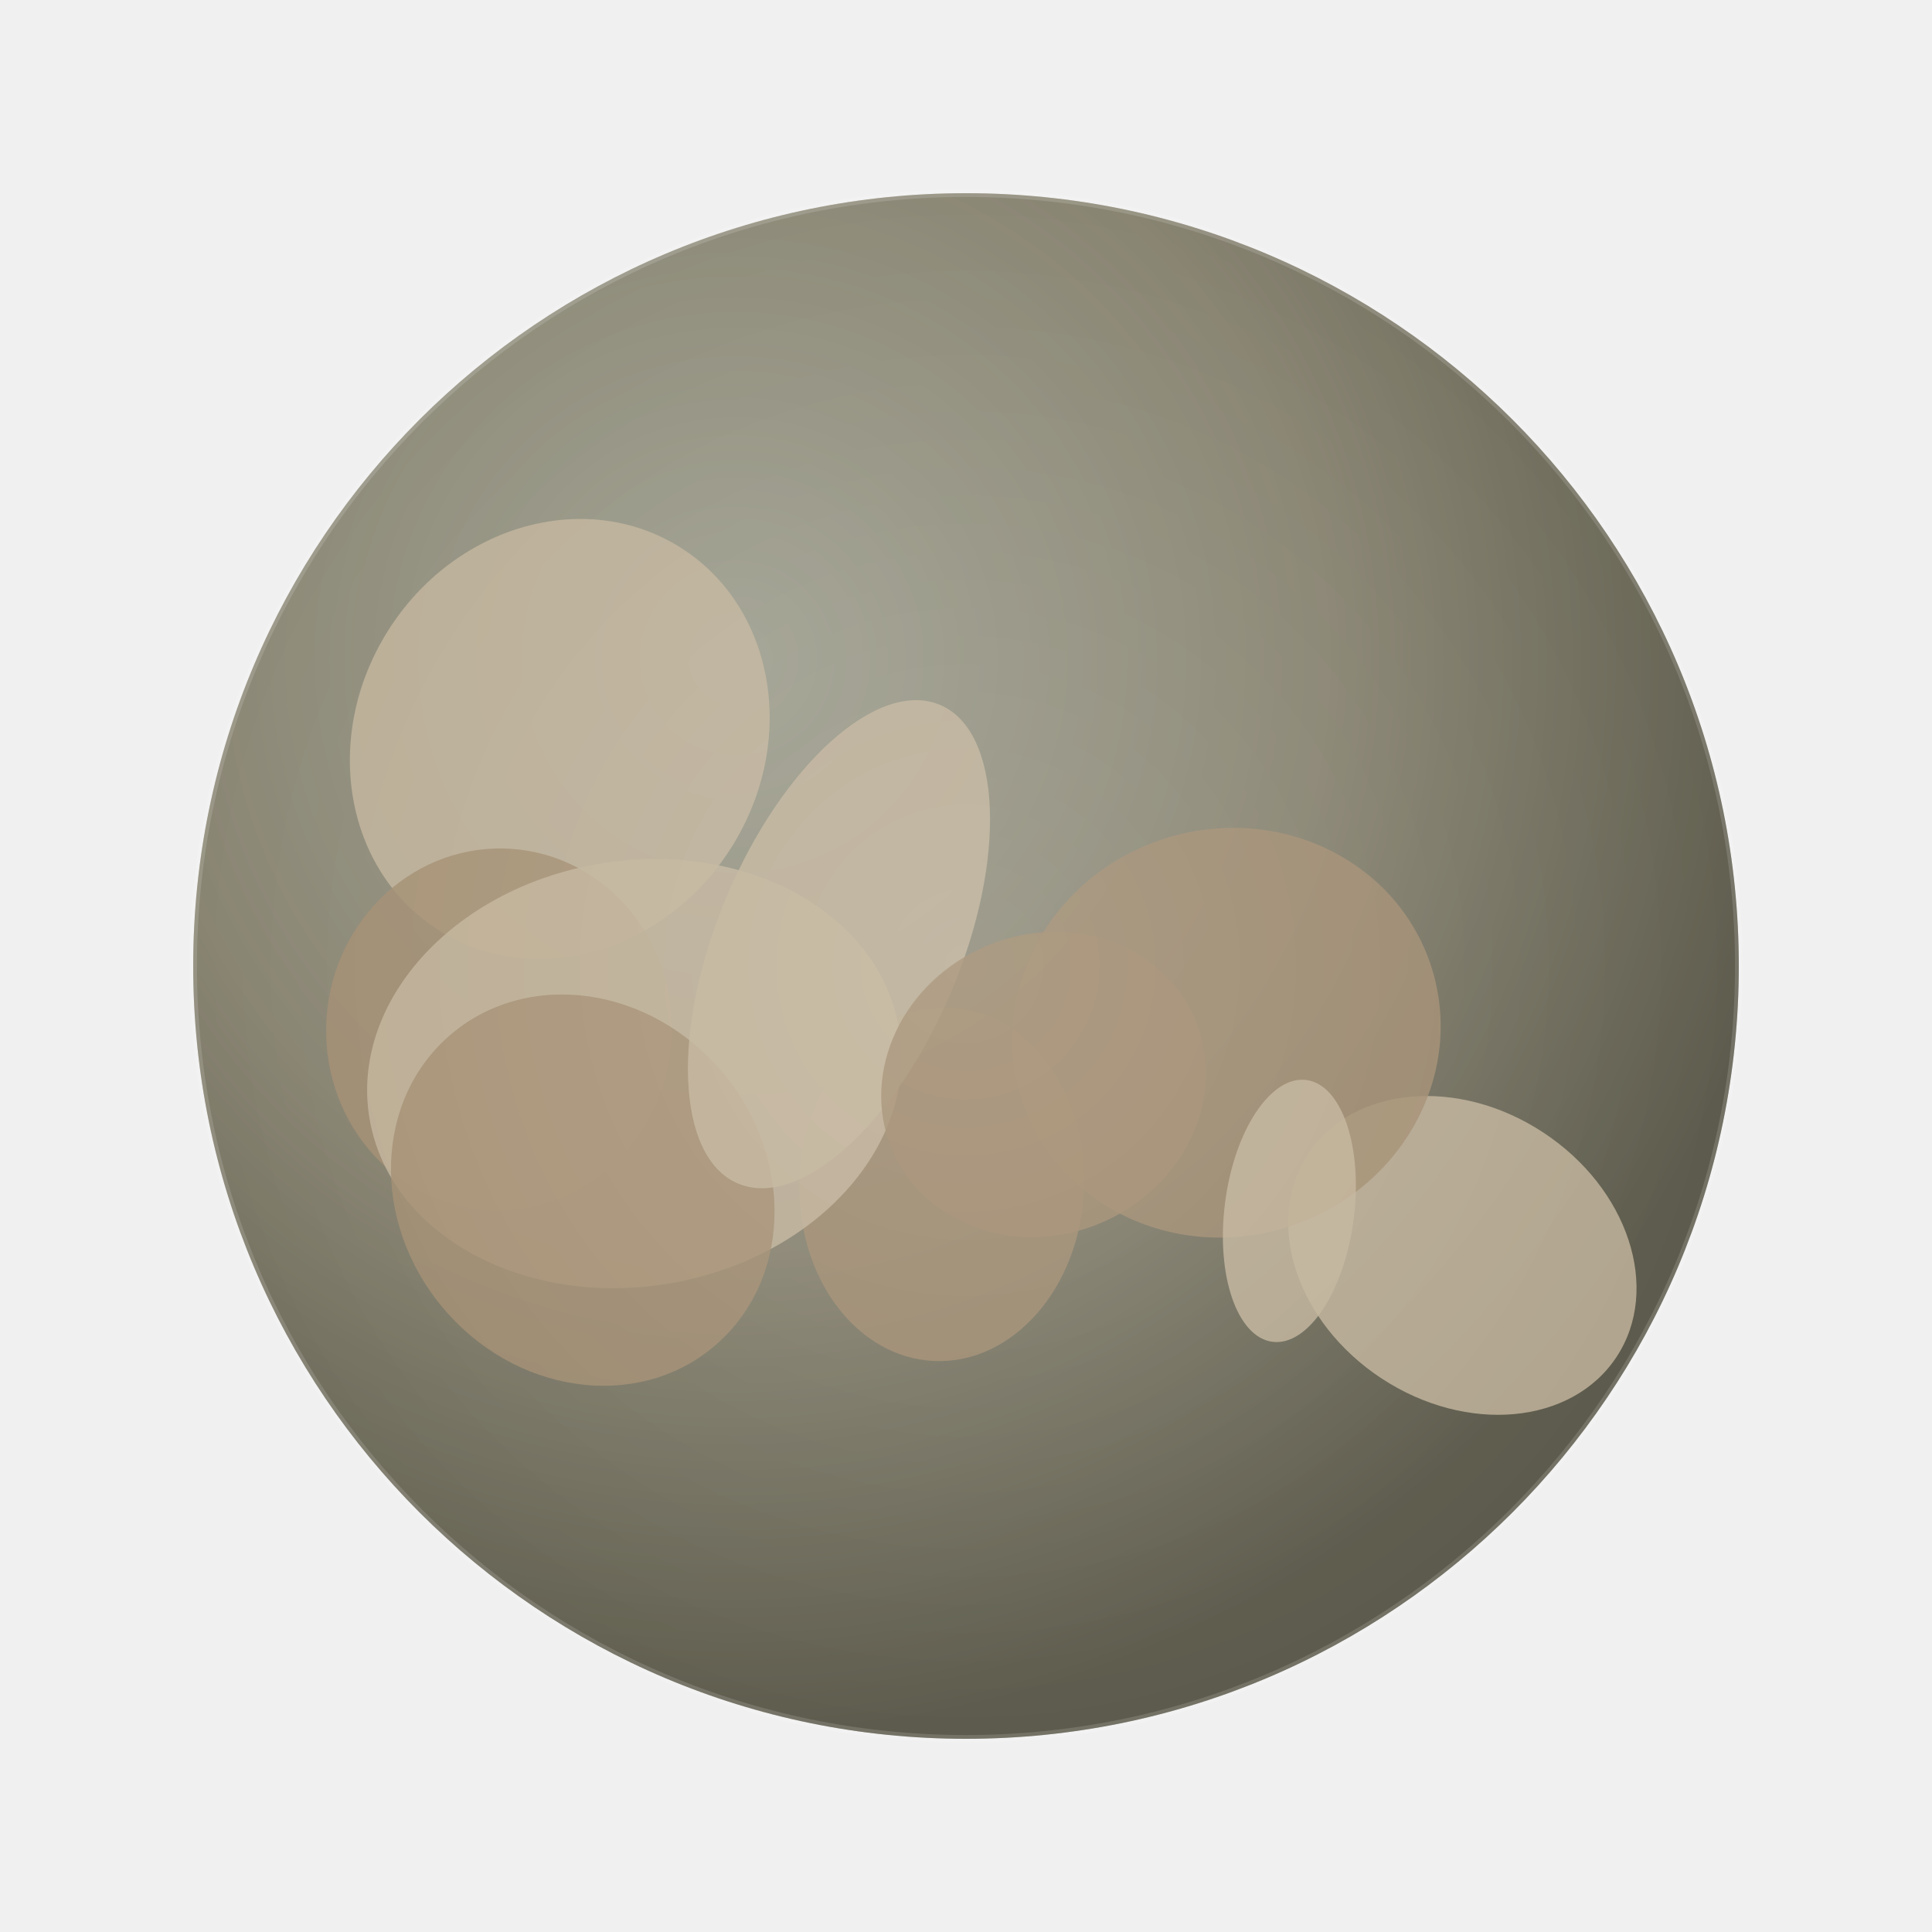
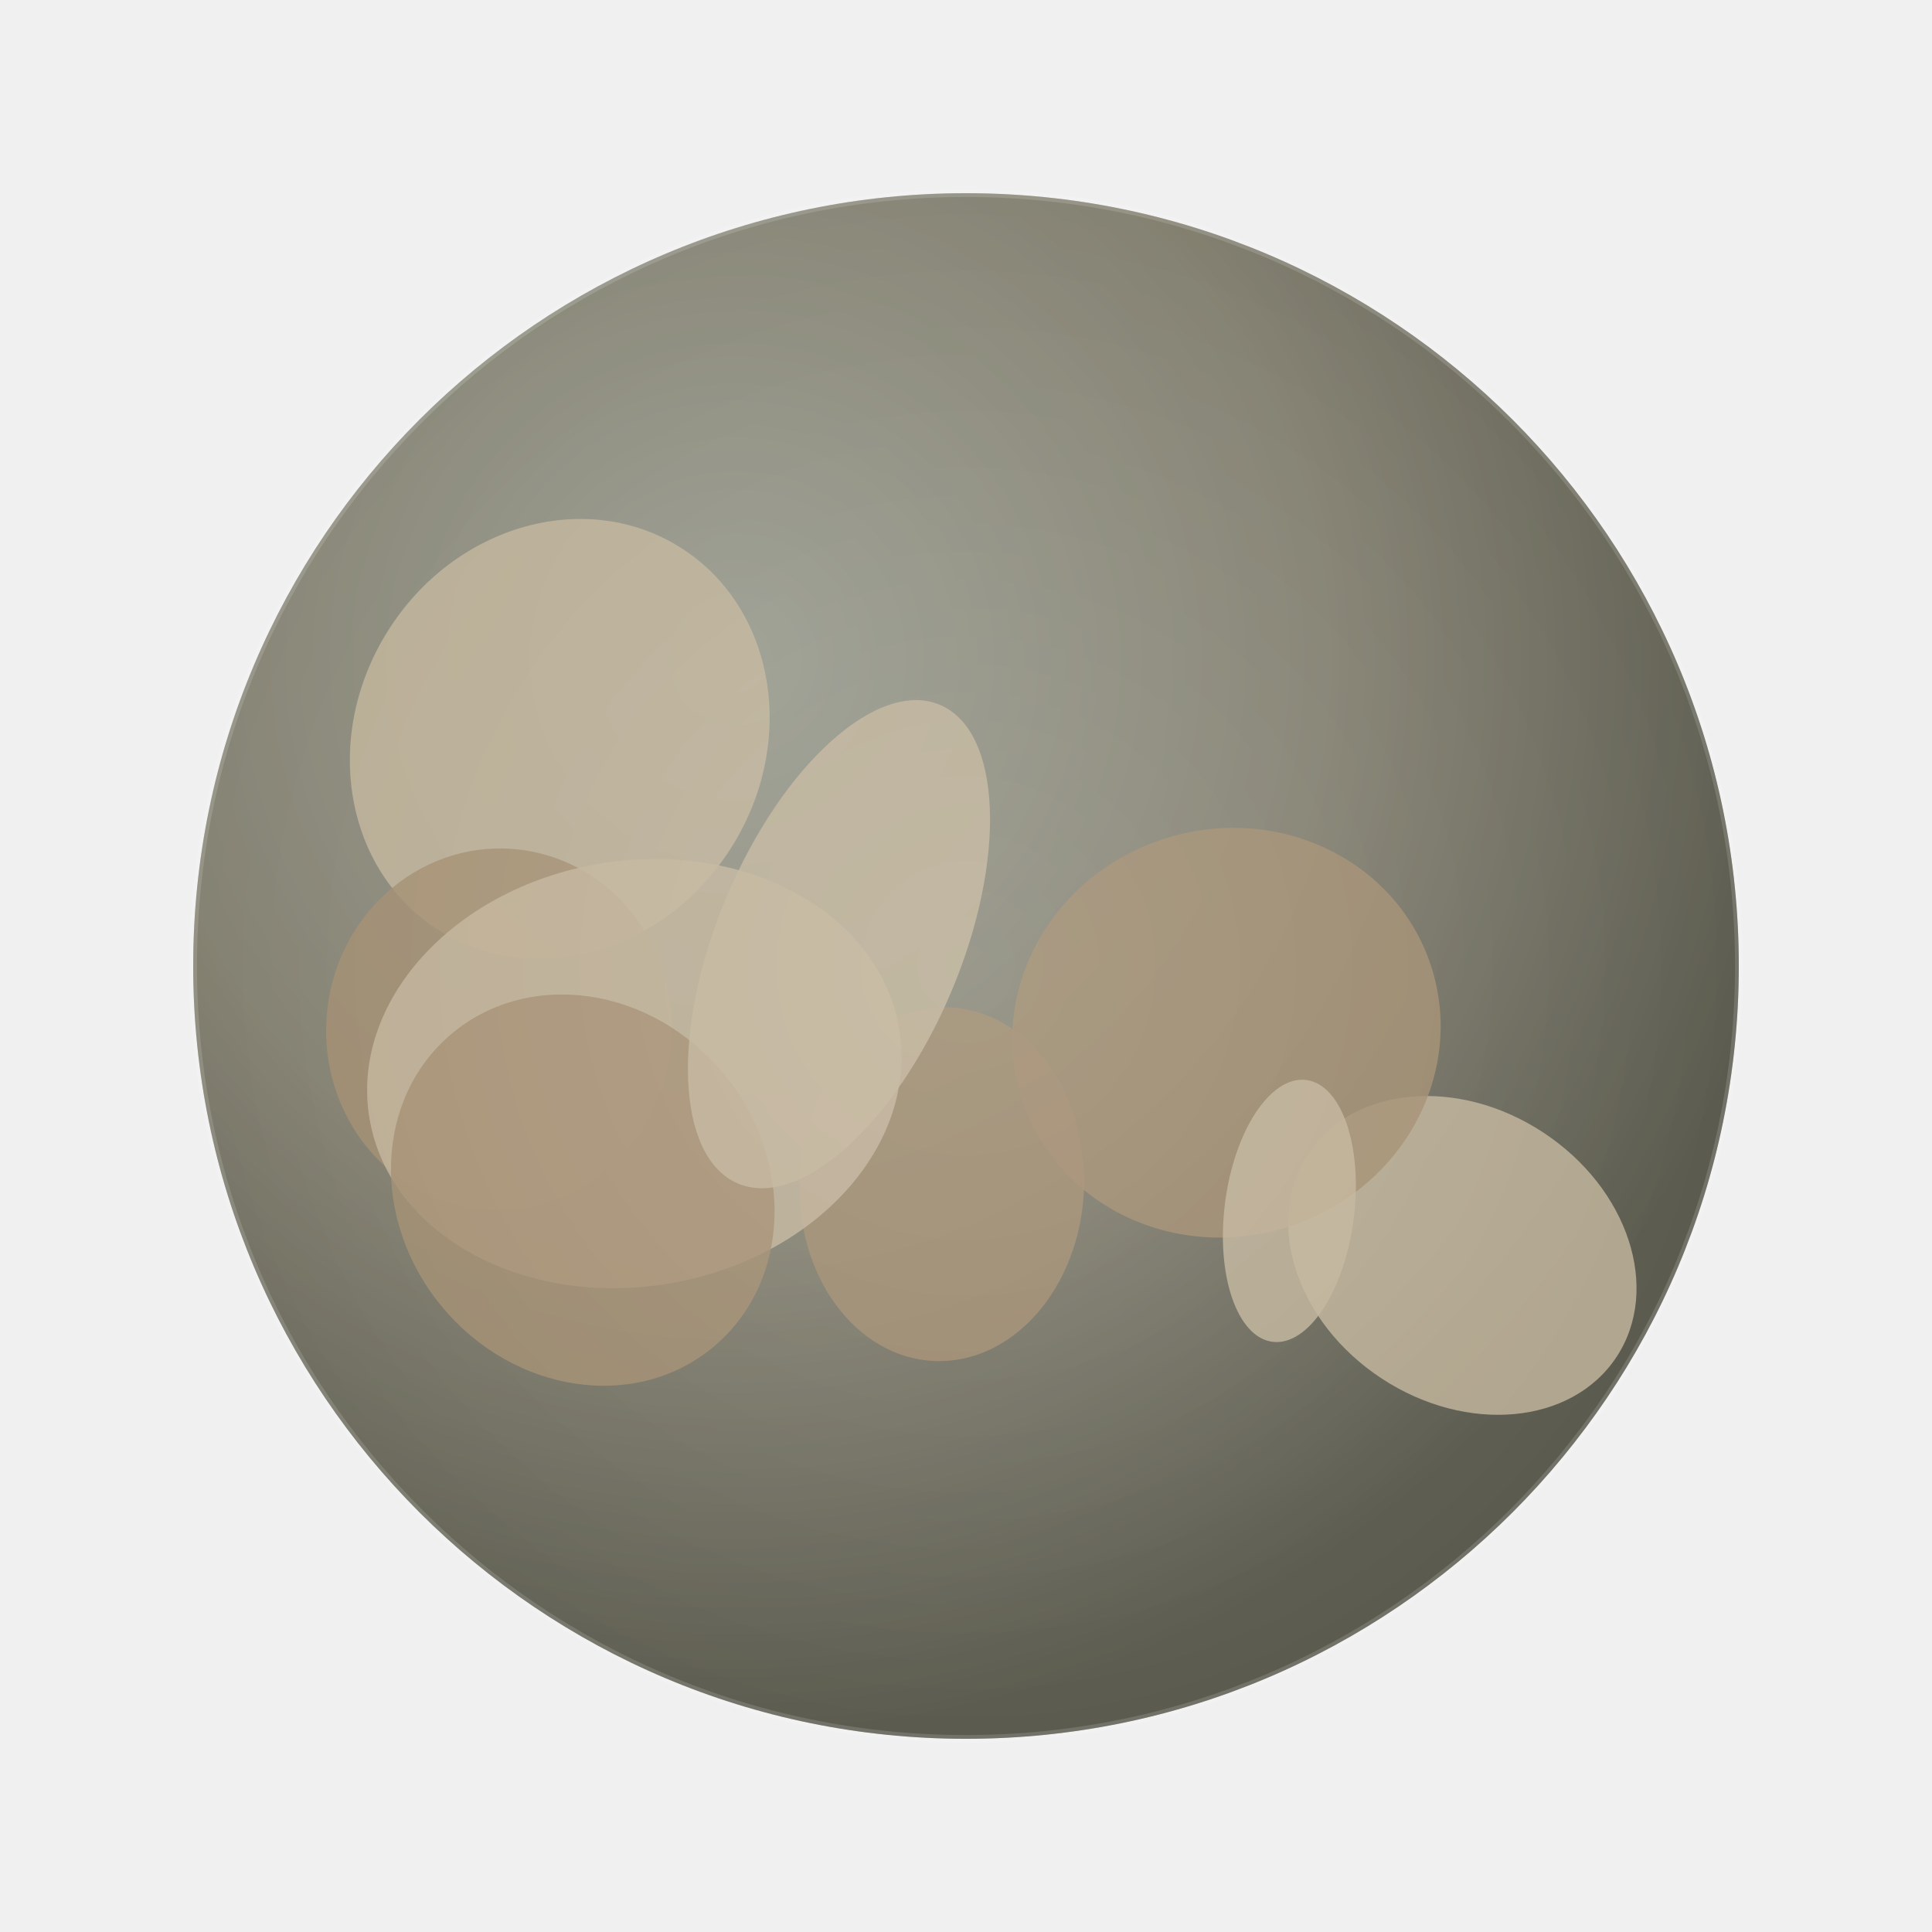
<svg xmlns="http://www.w3.org/2000/svg" width="256" height="256" viewBox="0 0 256 256">
  <defs>
    <radialGradient id="base" cx="35%" cy="30%" r="70%">
      <stop offset="0%" stop-color="#c1b299" />
      <stop offset="55%" stop-color="#a08a6d" />
      <stop offset="100%" stop-color="#64523a" />
    </radialGradient>
    <radialGradient id="glow" cx="50%" cy="50%" r="70%">
      <stop offset="0%" stop-color="rgba(255,255,255,0.15)" />
      <stop offset="100%" stop-color="rgba(255,255,255,0)" />
    </radialGradient>
    <mask id="planetMask">
      <rect width="256" height="256" fill="black" />
      <circle cx="128" cy="128" r="102.4" fill="white" />
    </mask>
  </defs>
  <circle cx="128" cy="128" r="102.4" fill="url(#base)" />
  <g mask="url(#planetMask)">
-     <rect x="0" y="0" width="256" height="256" fill="#2a5a6a" opacity="0.24" />
+     <rect x="0" y="0" width="256" height="256" fill="#2a5a6a" opacity="0.28" />
    <ellipse cx="193.77" cy="166.35" rx="24.46" ry="19.50" transform="rotate(33.33 193.77 166.35)" fill="#c1b299" opacity="0.82" />
    <ellipse cx="162.51" cy="136.84" rx="28.52" ry="26.99" transform="rotate(162.03 162.51 136.84)" fill="#a08a6d" opacity="0.82" />
    <ellipse cx="74.17" cy="97.92" rx="29.99" ry="26.90" transform="rotate(122.14 74.17 97.92)" fill="#c1b299" opacity="0.82" />
    <ellipse cx="124.79" cy="156.91" rx="23.45" ry="18.85" transform="rotate(92.39 124.79 156.91)" fill="#a08a6d" opacity="0.82" />
    <ellipse cx="170.85" cy="160.45" rx="17.49" ry="8.59" transform="rotate(97.37 170.85 160.45)" fill="#c1b299" opacity="0.82" />
    <ellipse cx="66.12" cy="136.41" rx="23.99" ry="22.90" transform="rotate(94.11 66.12 136.41)" fill="#a08a6d" opacity="0.82" />
    <ellipse cx="84.05" cy="142.26" rx="35.59" ry="28.19" transform="rotate(170.26 84.05 142.26)" fill="#c1b299" opacity="0.82" />
    <ellipse cx="77.22" cy="157.70" rx="27.04" ry="24.22" transform="rotate(50.20 77.22 157.70)" fill="#a08a6d" opacity="0.82" />
    <ellipse cx="111.17" cy="125.11" rx="34.42" ry="16.16" transform="rotate(112.87 111.17 125.11)" fill="#c1b299" opacity="0.82" />
-     <ellipse cx="138.28" cy="143.70" rx="21.86" ry="19.85" transform="rotate(154.86 138.28 143.70)" fill="#a08a6d" opacity="0.82" />
  </g>
  <circle cx="128" cy="128" r="102.4" fill="url(#glow)" />
  <circle cx="128" cy="128" r="102.4" fill="none" stroke="rgba(255,255,255,0.14)" stroke-width="1" />
</svg>
